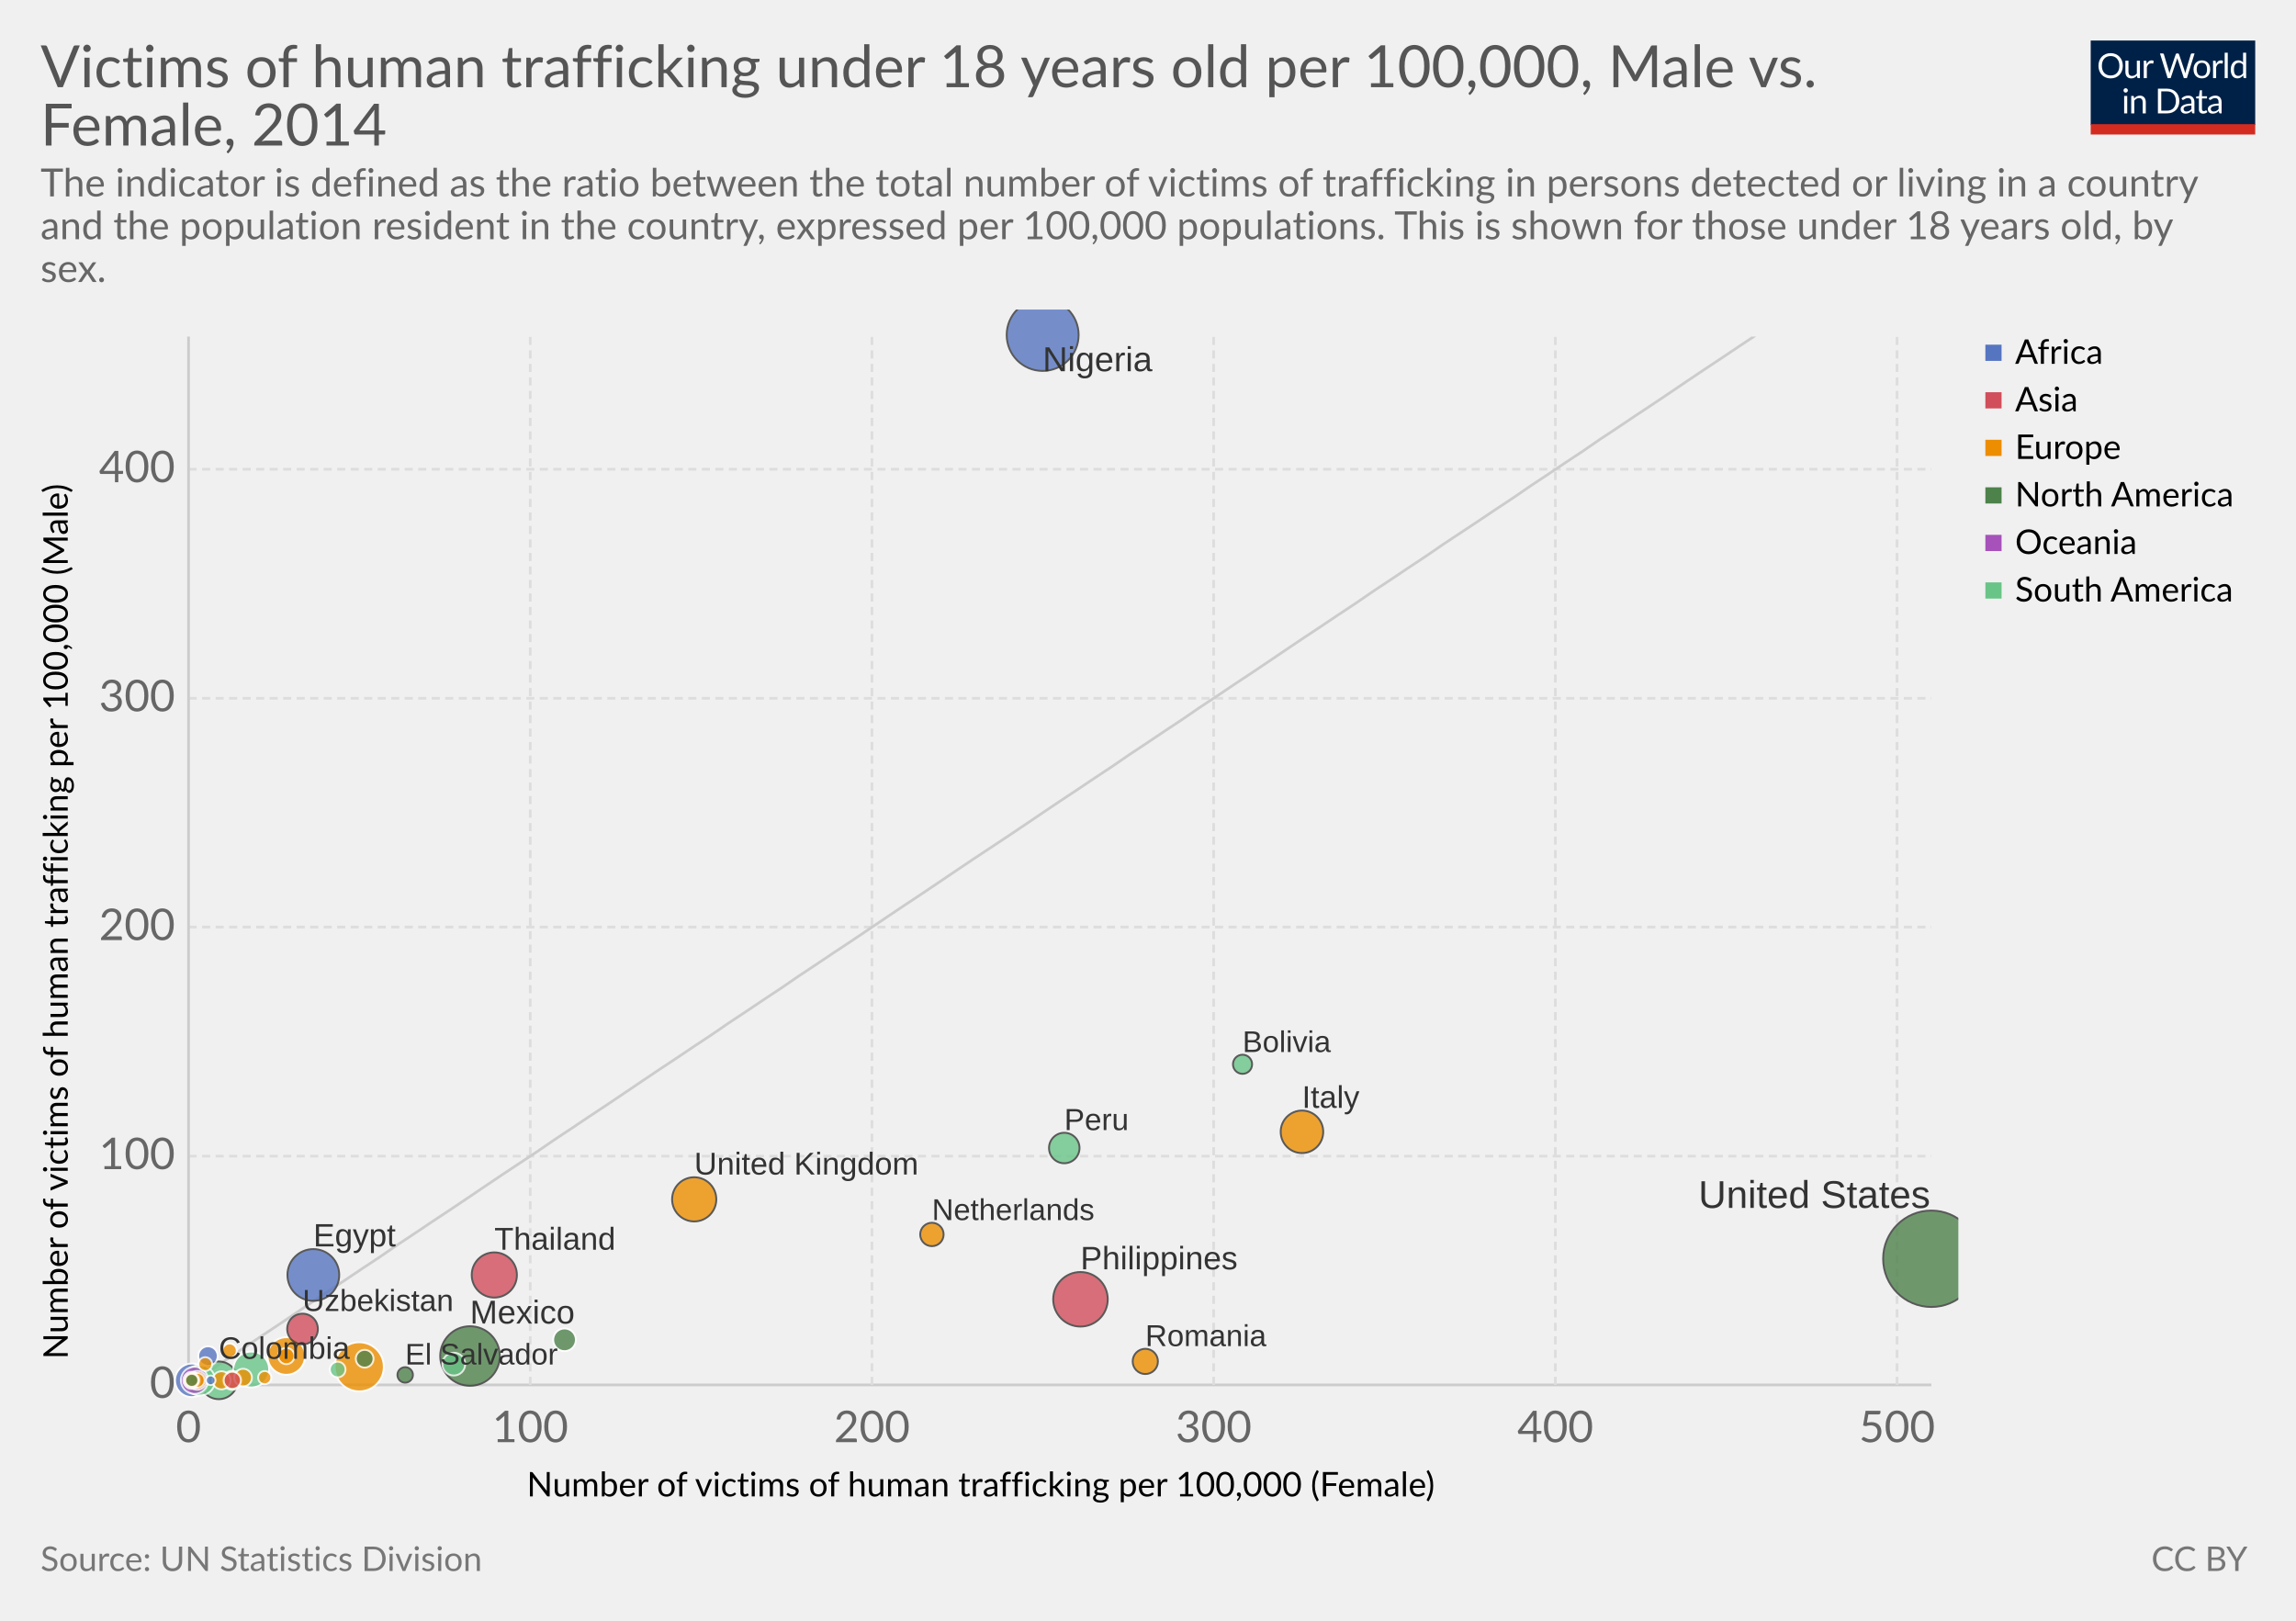
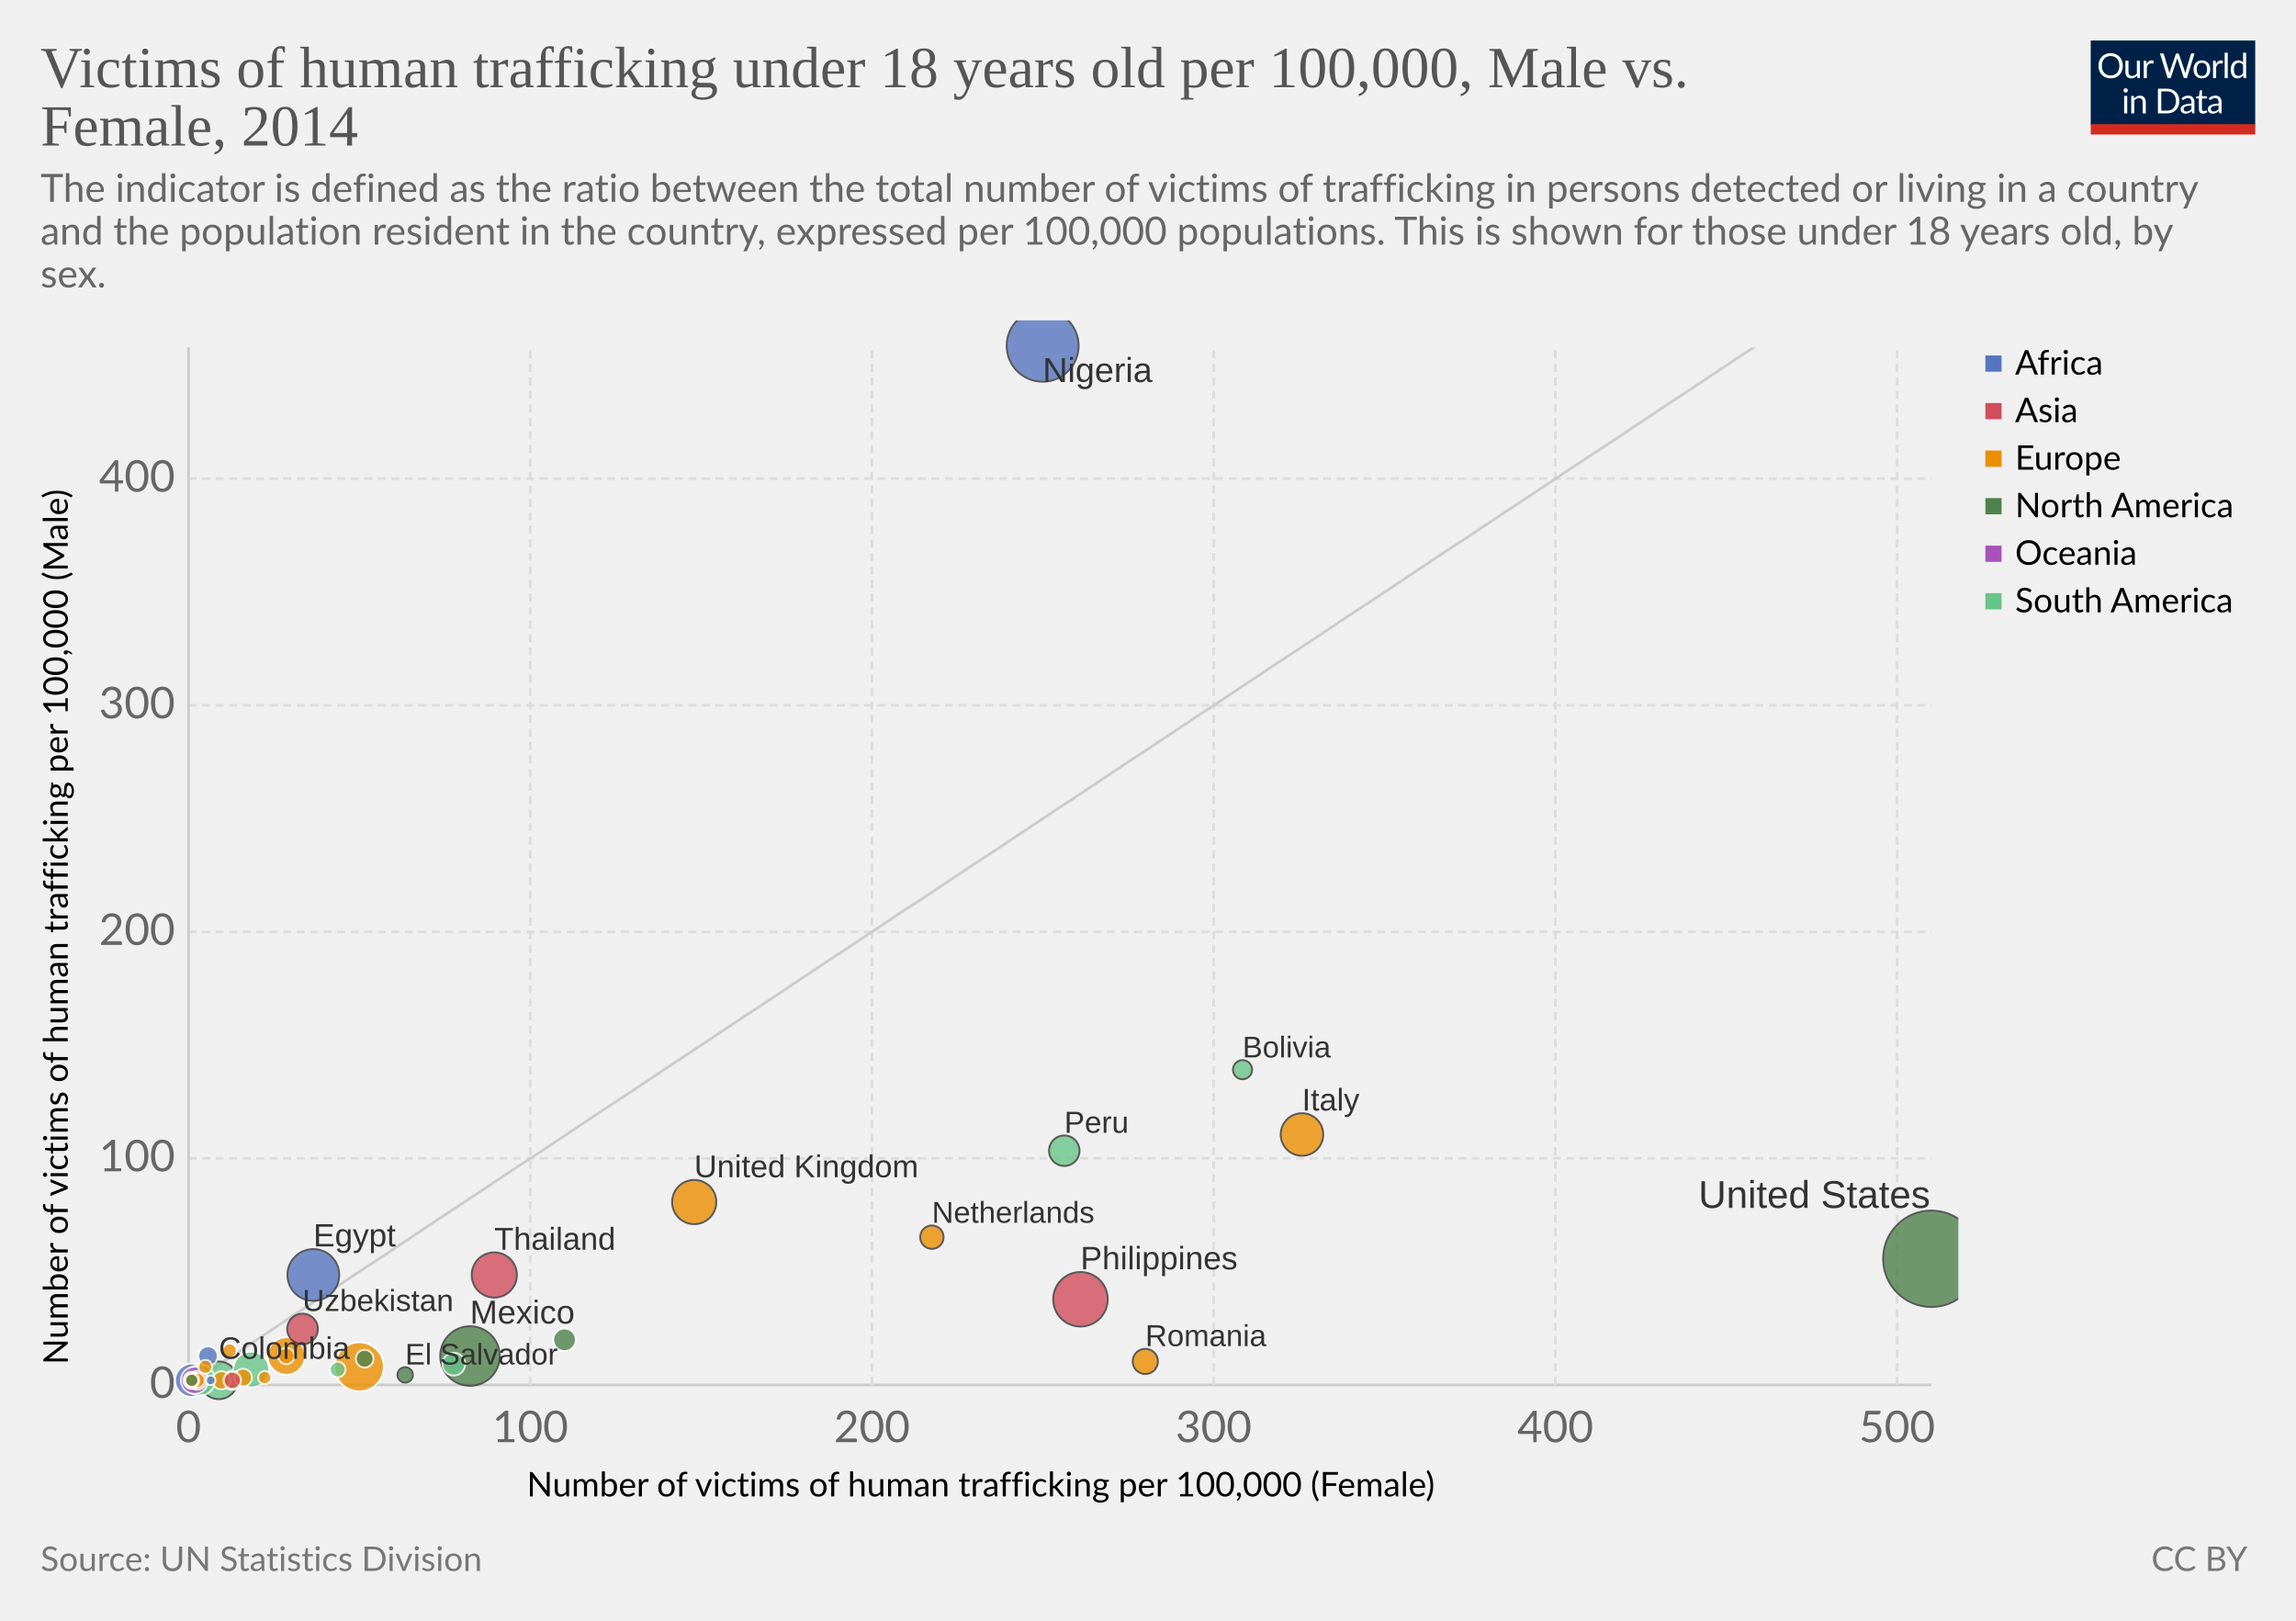
<svg xmlns="http://www.w3.org/2000/svg" version="1.1" style="font-family:Lato, 'Helvetica Neue', Helvetica, Arial, sans-serif;font-size:18px;background-color:white;text-rendering:optimizeLegibility;-webkit-font-smoothing:antialiased" width="850" height="600">
  <g class="HeaderView">
    <g transform="translate(774, 15) scale(0.29)">
      <svg width="210" height="120" viewBox="0 0 210 120" fill="none">
        <g clip-path="url(#clip0)">
          <path d="M0 0H210V107.89H0V0Z" fill="#002147" />
          <path d="M40.979 32.248C40.979 34.609 40.605 36.78 39.857 38.76C39.109 40.725 38.053 42.419 36.689 43.842C35.325 45.265 33.682 46.372 31.761 47.164C29.854 47.941 27.742 48.33 25.425 48.33C23.107 48.33 20.995 47.941 19.089 47.164C17.182 46.372 15.547 45.265 14.183 43.842C12.819 42.419 11.763 40.725 11.015 38.76C10.267 36.78 9.893 34.609 9.893 32.248C9.893 29.887 10.267 27.723 11.015 25.758C11.763 23.778 12.819 22.077 14.183 20.654C15.547 19.217 17.182 18.102 19.089 17.31C20.995 16.518 23.107 16.122 25.425 16.122C27.742 16.122 29.854 16.518 31.761 17.31C33.682 18.102 35.325 19.217 36.689 20.654C38.053 22.077 39.109 23.778 39.857 25.758C40.605 27.723 40.979 29.887 40.979 32.248ZM36.601 32.248C36.601 30.312 36.337 28.574 35.809 27.034C35.281 25.494 34.533 24.196 33.565 23.14C32.597 22.069 31.423 21.248 30.045 20.676C28.666 20.104 27.126 19.818 25.425 19.818C23.738 19.818 22.205 20.104 20.827 20.676C19.448 21.248 18.267 22.069 17.285 23.14C16.317 24.196 15.569 25.494 15.041 27.034C14.513 28.574 14.249 30.312 14.249 32.248C14.249 34.184 14.513 35.922 15.041 37.462C15.569 38.987 16.317 40.285 17.285 41.356C18.267 42.412 19.448 43.226 20.827 43.798C22.205 44.355 23.738 44.634 25.425 44.634C27.126 44.634 28.666 44.355 30.045 43.798C31.423 43.226 32.597 42.412 33.565 41.356C34.533 40.285 35.281 38.987 35.809 37.462C36.337 35.922 36.601 34.184 36.601 32.248ZM62.823 25.714V48H60.491C59.934 48 59.582 47.729 59.435 47.186L59.127 44.788C58.159 45.859 57.074 46.724 55.871 47.384C54.669 48.029 53.29 48.352 51.735 48.352C50.518 48.352 49.44 48.154 48.501 47.758C47.577 47.347 46.8 46.775 46.169 46.042C45.539 45.309 45.062 44.421 44.739 43.38C44.431 42.339 44.277 41.187 44.277 39.926V25.714H48.193V39.926C48.193 41.613 48.575 42.918 49.337 43.842C50.115 44.766 51.295 45.228 52.879 45.228C54.038 45.228 55.116 44.957 56.113 44.414C57.125 43.857 58.057 43.094 58.907 42.126V25.714H62.823ZM71.43 30.18C72.135 28.655 73 27.467 74.027 26.616C75.053 25.751 76.307 25.318 77.789 25.318C78.258 25.318 78.705 25.369 79.131 25.472C79.571 25.575 79.959 25.736 80.297 25.956L80.011 28.882C79.923 29.249 79.703 29.432 79.351 29.432C79.145 29.432 78.845 29.388 78.449 29.3C78.053 29.212 77.605 29.168 77.107 29.168C76.403 29.168 75.772 29.271 75.215 29.476C74.672 29.681 74.181 29.989 73.741 30.4C73.315 30.796 72.927 31.295 72.575 31.896C72.237 32.483 71.929 33.157 71.651 33.92V48H67.713V25.714H69.957C70.382 25.714 70.675 25.795 70.837 25.956C70.998 26.117 71.108 26.396 71.167 26.792L71.43 30.18ZM132.589 16.474L122.755 48H118.927L110.941 23.954C110.867 23.719 110.794 23.47 110.721 23.206C110.662 22.942 110.596 22.663 110.523 22.37C110.449 22.663 110.376 22.942 110.303 23.206C110.23 23.47 110.156 23.719 110.083 23.954L102.053 48H98.225L88.391 16.474H91.933C92.314 16.474 92.629 16.569 92.879 16.76C93.143 16.951 93.311 17.193 93.385 17.486L99.897 39.398C99.999 39.794 100.095 40.219 100.183 40.674C100.285 41.129 100.381 41.613 100.469 42.126C100.571 41.613 100.674 41.129 100.777 40.674C100.894 40.205 101.019 39.779 101.151 39.398L108.565 17.486C108.653 17.237 108.821 17.009 109.071 16.804C109.335 16.584 109.65 16.474 110.017 16.474H111.249C111.63 16.474 111.938 16.569 112.173 16.76C112.407 16.951 112.583 17.193 112.701 17.486L120.093 39.398C120.225 39.779 120.342 40.19 120.445 40.63C120.562 41.07 120.672 41.532 120.775 42.016C120.848 41.532 120.929 41.07 121.017 40.63C121.105 40.19 121.2 39.779 121.303 39.398L127.837 17.486C127.91 17.222 128.072 16.987 128.321 16.782C128.585 16.577 128.9 16.474 129.267 16.474H132.589ZM141.94 25.362C143.568 25.362 145.034 25.633 146.34 26.176C147.645 26.719 148.76 27.489 149.684 28.486C150.608 29.483 151.312 30.693 151.796 32.116C152.294 33.524 152.544 35.101 152.544 36.846C152.544 38.606 152.294 40.19 151.796 41.598C151.312 43.006 150.608 44.209 149.684 45.206C148.76 46.203 147.645 46.973 146.34 47.516C145.034 48.044 143.568 48.308 141.94 48.308C140.297 48.308 138.816 48.044 137.496 47.516C136.19 46.973 135.076 46.203 134.152 45.206C133.228 44.209 132.516 43.006 132.018 41.598C131.534 40.19 131.292 38.606 131.292 36.846C131.292 35.101 131.534 33.524 132.018 32.116C132.516 30.693 133.228 29.483 134.152 28.486C135.076 27.489 136.19 26.719 137.496 26.176C138.816 25.633 140.297 25.362 141.94 25.362ZM141.94 45.25C144.14 45.25 145.782 44.517 146.868 43.05C147.953 41.569 148.496 39.508 148.496 36.868C148.496 34.213 147.953 32.145 146.868 30.664C145.782 29.183 144.14 28.442 141.94 28.442C140.825 28.442 139.85 28.633 139.014 29.014C138.192 29.395 137.503 29.945 136.946 30.664C136.403 31.383 135.992 32.27 135.714 33.326C135.45 34.367 135.318 35.548 135.318 36.868C135.318 39.508 135.86 41.569 136.946 43.05C138.046 44.517 139.71 45.25 141.94 45.25ZM159.908 30.18C160.612 28.655 161.478 27.467 162.504 26.616C163.531 25.751 164.785 25.318 166.266 25.318C166.736 25.318 167.183 25.369 167.608 25.472C168.048 25.575 168.437 25.736 168.774 25.956L168.488 28.882C168.4 29.249 168.18 29.432 167.828 29.432C167.623 29.432 167.322 29.388 166.926 29.3C166.53 29.212 166.083 29.168 165.584 29.168C164.88 29.168 164.25 29.271 163.692 29.476C163.15 29.681 162.658 29.989 162.218 30.4C161.793 30.796 161.404 31.295 161.052 31.896C160.715 32.483 160.407 33.157 160.128 33.92V48H156.19V25.714H158.434C158.86 25.714 159.153 25.795 159.314 25.956C159.476 26.117 159.586 26.396 159.644 26.792L159.908 30.18ZM174.946 15.594V48H171.03V15.594H174.946ZM194.496 31.016C193.763 30.033 192.971 29.351 192.12 28.97C191.269 28.574 190.316 28.376 189.26 28.376C187.192 28.376 185.601 29.117 184.486 30.598C183.371 32.079 182.814 34.191 182.814 36.934C182.814 38.386 182.939 39.633 183.188 40.674C183.437 41.701 183.804 42.551 184.288 43.226C184.772 43.886 185.366 44.37 186.07 44.678C186.774 44.986 187.573 45.14 188.468 45.14C189.759 45.14 190.881 44.847 191.834 44.26C192.802 43.673 193.689 42.845 194.496 41.774V31.016ZM198.412 15.594V48H196.08C195.523 48 195.171 47.729 195.024 47.186L194.672 44.48C193.719 45.624 192.633 46.548 191.416 47.252C190.199 47.956 188.791 48.308 187.192 48.308C185.916 48.308 184.757 48.066 183.716 47.582C182.675 47.083 181.787 46.357 181.054 45.404C180.321 44.451 179.756 43.263 179.36 41.84C178.964 40.417 178.766 38.782 178.766 36.934C178.766 35.291 178.986 33.766 179.426 32.358C179.866 30.935 180.497 29.703 181.318 28.662C182.139 27.621 183.144 26.807 184.332 26.22C185.535 25.619 186.884 25.318 188.38 25.318C189.744 25.318 190.91 25.553 191.878 26.022C192.861 26.477 193.733 27.115 194.496 27.936V15.594H198.412ZM46.614 70.714V93H42.698V70.714H46.614ZM47.45 63.718C47.45 64.099 47.369 64.459 47.208 64.796C47.061 65.119 46.856 65.412 46.592 65.676C46.343 65.925 46.042 66.123 45.69 66.27C45.352 66.417 44.993 66.49 44.612 66.49C44.23 66.49 43.871 66.417 43.534 66.27C43.211 66.123 42.925 65.925 42.676 65.676C42.426 65.412 42.228 65.119 42.082 64.796C41.935 64.459 41.862 64.099 41.862 63.718C41.862 63.337 41.935 62.977 42.082 62.64C42.228 62.288 42.426 61.987 42.676 61.738C42.925 61.474 43.211 61.269 43.534 61.122C43.871 60.975 44.23 60.902 44.612 60.902C44.993 60.902 45.352 60.975 45.69 61.122C46.042 61.269 46.343 61.474 46.592 61.738C46.856 61.987 47.061 62.288 47.208 62.64C47.369 62.977 47.45 63.337 47.45 63.718ZM55.424 73.948C55.908 73.405 56.422 72.914 56.964 72.474C57.507 72.034 58.079 71.66 58.68 71.352C59.296 71.029 59.941 70.787 60.616 70.626C61.306 70.45 62.046 70.362 62.838 70.362C64.055 70.362 65.126 70.567 66.05 70.978C66.989 71.374 67.766 71.946 68.382 72.694C69.013 73.427 69.49 74.315 69.812 75.356C70.135 76.397 70.296 77.549 70.296 78.81V93H66.358V78.81C66.358 77.123 65.969 75.818 65.192 74.894C64.43 73.955 63.264 73.486 61.694 73.486C60.535 73.486 59.45 73.765 58.438 74.322C57.441 74.879 56.517 75.635 55.666 76.588V93H51.728V70.714H54.082C54.639 70.714 54.984 70.985 55.116 71.528L55.424 73.948ZM113.129 77.248C113.129 79.609 112.755 81.758 112.007 83.694C111.259 85.63 110.203 87.287 108.839 88.666C107.475 90.045 105.832 91.115 103.911 91.878C102.004 92.626 99.892 93 97.575 93H85.805V61.474H97.575C99.892 61.474 102.004 61.855 103.911 62.618C105.832 63.366 107.475 64.437 108.839 65.83C110.203 67.209 111.259 68.866 112.007 70.802C112.755 72.738 113.129 74.887 113.129 77.248ZM108.751 77.248C108.751 75.312 108.487 73.581 107.959 72.056C107.431 70.531 106.683 69.24 105.715 68.184C104.747 67.128 103.574 66.321 102.195 65.764C100.816 65.207 99.276 64.928 97.575 64.928H90.073V89.546H97.575C99.276 89.546 100.816 89.267 102.195 88.71C103.574 88.153 104.747 87.353 105.715 86.312C106.683 85.256 107.431 83.965 107.959 82.44C108.487 80.915 108.751 79.184 108.751 77.248ZM128.553 82.968C126.749 83.027 125.209 83.173 123.933 83.408C122.672 83.628 121.638 83.921 120.831 84.288C120.039 84.655 119.46 85.087 119.093 85.586C118.741 86.085 118.565 86.642 118.565 87.258C118.565 87.845 118.661 88.351 118.851 88.776C119.042 89.201 119.299 89.553 119.621 89.832C119.959 90.096 120.347 90.294 120.787 90.426C121.242 90.543 121.726 90.602 122.239 90.602C122.929 90.602 123.559 90.536 124.131 90.404C124.703 90.257 125.239 90.052 125.737 89.788C126.251 89.524 126.735 89.209 127.189 88.842C127.659 88.475 128.113 88.057 128.553 87.588V82.968ZM115.903 73.86C117.135 72.672 118.463 71.785 119.885 71.198C121.308 70.611 122.885 70.318 124.615 70.318C125.862 70.318 126.969 70.523 127.937 70.934C128.905 71.345 129.719 71.917 130.379 72.65C131.039 73.383 131.538 74.271 131.875 75.312C132.213 76.353 132.381 77.497 132.381 78.744V93H130.643C130.262 93 129.969 92.941 129.763 92.824C129.558 92.692 129.397 92.443 129.279 92.076L128.839 89.964C128.253 90.507 127.681 90.991 127.123 91.416C126.566 91.827 125.979 92.179 125.363 92.472C124.747 92.751 124.087 92.963 123.383 93.11C122.694 93.271 121.924 93.352 121.073 93.352C120.208 93.352 119.394 93.235 118.631 93C117.869 92.751 117.201 92.384 116.629 91.9C116.072 91.416 115.625 90.807 115.287 90.074C114.965 89.326 114.803 88.446 114.803 87.434C114.803 86.554 115.045 85.711 115.529 84.904C116.013 84.083 116.798 83.357 117.883 82.726C118.969 82.095 120.384 81.582 122.129 81.186C123.875 80.775 126.016 80.541 128.553 80.482V78.744C128.553 77.013 128.179 75.708 127.431 74.828C126.683 73.933 125.591 73.486 124.153 73.486C123.185 73.486 122.371 73.611 121.711 73.86C121.066 74.095 120.501 74.366 120.017 74.674C119.548 74.967 119.137 75.239 118.785 75.488C118.448 75.723 118.111 75.84 117.773 75.84C117.509 75.84 117.282 75.774 117.091 75.642C116.901 75.495 116.739 75.319 116.607 75.114L115.903 73.86ZM143.568 93.352C141.808 93.352 140.451 92.861 139.498 91.878C138.559 90.895 138.09 89.48 138.09 87.632V73.992H135.406C135.171 73.992 134.973 73.926 134.812 73.794C134.65 73.647 134.57 73.427 134.57 73.134V71.572L138.222 71.11L139.124 64.224C139.168 64.004 139.263 63.828 139.41 63.696C139.571 63.549 139.776 63.476 140.026 63.476H142.006V71.154H148.452V73.992H142.006V87.368C142.006 88.307 142.233 89.003 142.688 89.458C143.142 89.913 143.729 90.14 144.448 90.14C144.858 90.14 145.21 90.089 145.504 89.986C145.812 89.869 146.076 89.744 146.296 89.612C146.516 89.48 146.699 89.363 146.846 89.26C147.007 89.143 147.146 89.084 147.264 89.084C147.469 89.084 147.652 89.209 147.814 89.458L148.958 91.328C148.283 91.959 147.469 92.457 146.516 92.824C145.562 93.176 144.58 93.352 143.568 93.352ZM163.253 82.968C161.449 83.027 159.909 83.173 158.633 83.408C157.372 83.628 156.338 83.921 155.531 84.288C154.739 84.655 154.16 85.087 153.793 85.586C153.441 86.085 153.265 86.642 153.265 87.258C153.265 87.845 153.36 88.351 153.551 88.776C153.742 89.201 153.998 89.553 154.321 89.832C154.658 90.096 155.047 90.294 155.487 90.426C155.942 90.543 156.426 90.602 156.939 90.602C157.628 90.602 158.259 90.536 158.831 90.404C159.403 90.257 159.938 90.052 160.437 89.788C160.95 89.524 161.434 89.209 161.889 88.842C162.358 88.475 162.813 88.057 163.253 87.588V82.968ZM150.603 73.86C151.835 72.672 153.162 71.785 154.585 71.198C156.008 70.611 157.584 70.318 159.315 70.318C160.562 70.318 161.669 70.523 162.637 70.934C163.605 71.345 164.419 71.917 165.079 72.65C165.739 73.383 166.238 74.271 166.575 75.312C166.912 76.353 167.081 77.497 167.081 78.744V93H165.343C164.962 93 164.668 92.941 164.463 92.824C164.258 92.692 164.096 92.443 163.979 92.076L163.539 89.964C162.952 90.507 162.38 90.991 161.823 91.416C161.266 91.827 160.679 92.179 160.063 92.472C159.447 92.751 158.787 92.963 158.083 93.11C157.394 93.271 156.624 93.352 155.773 93.352C154.908 93.352 154.094 93.235 153.331 93C152.568 92.751 151.901 92.384 151.329 91.9C150.772 91.416 150.324 90.807 149.987 90.074C149.664 89.326 149.503 88.446 149.503 87.434C149.503 86.554 149.745 85.711 150.229 84.904C150.713 84.083 151.498 83.357 152.583 82.726C153.668 82.095 155.084 81.582 156.829 81.186C158.574 80.775 160.716 80.541 163.253 80.482V78.744C163.253 77.013 162.879 75.708 162.131 74.828C161.383 73.933 160.29 73.486 158.853 73.486C157.885 73.486 157.071 73.611 156.411 73.86C155.766 74.095 155.201 74.366 154.717 74.674C154.248 74.967 153.837 75.239 153.485 75.488C153.148 75.723 152.81 75.84 152.473 75.84C152.209 75.84 151.982 75.774 151.791 75.642C151.6 75.495 151.439 75.319 151.307 75.114L150.603 73.86Z" fill="white" />
          <rect y="106.789" width="210" height="13.211" fill="#D42B21" />
        </g>
        <defs>
          <clipPath id="clip0">
            <rect width="210" height="120" fill="white" />
          </clipPath>
        </defs>
      </svg>
    </g>
-     <a href="https://ourworldindata.org/grapher/victims-of-human-trafficking-under-18-male-vs-female" target="_blank">
+     <a href="https://ourworldindata.org/grapher/victims-of-human-trafficking-under-18-male-vs-female" style="font-family:&quot;Playfair Display&quot;, Georgia, &quot;Times New Roman&quot;, serif" target="_blank">
      <text font-size="21.60" x="15.0" y="32.3" fill="#555">
        <tspan x="15" y="32.28">Victims of human trafficking under 18 years old per 100,000, Male vs.</tspan>
        <tspan x="15" y="53.88">Female, 2014</tspan>
      </text>
    </a>
-     <text font-size="14.40" x="15.0" y="72.7" fill="#666">
-       <tspan x="15" y="72.72">The indicator is defined as the ratio between the total number of victims of trafficking in persons 
+     <text font-size="14.40" x="15.0" y="74.7" fill="#666">
+       <tspan x="15" y="74.72">The indicator is defined as the ratio between the total number of victims of trafficking in persons 
detected or living in a country</tspan>
-       <tspan x="15" y="88.56">and the population resident in the country, expressed per 100,000 
+       <tspan x="15" y="90.56">and the population resident in the country, expressed per 100,000 
populations. This is shown for those under 18 years old, by</tspan>
-       <tspan x="15" y="104.4">sex.</tspan>
+       <tspan x="15" y="106.4">sex.</tspan>
    </text>
  </g>
  <g>
    <g class="AxisBoxView">
      <g class="HorizontalAxis">
        <text font-size="12.60" x="195.0" y="554.0">
          <tspan x="195.026" y="553.98">Number of victims of human trafficking per 100,000 (Female)</tspan>
        </text>
        <text x="69.8" y="533.9" fill="#666" text-anchor="middle" font-size="16.2">0</text>
        <text x="196.3" y="533.9" fill="#666" text-anchor="middle" font-size="16.2">100</text>
        <text x="322.8" y="533.9" fill="#666" text-anchor="middle" font-size="16.2">200</text>
        <text x="449.3" y="533.9" fill="#666" text-anchor="middle" font-size="16.2">300</text>
        <text x="575.8" y="533.9" fill="#666" text-anchor="middle" font-size="16.2">400</text>
        <text x="702.3" y="533.9" fill="#666" text-anchor="middle" font-size="16.2">500</text>
      </g>
      <g class="VerticalAxis">
-         <text font-size="12.60" x="-503.2" y="25.1" transform="rotate(-90)">
-           <tspan x="-503.153" y="25.08">Number of victims of human trafficking per 100,000 (Male)</tspan>
+         <text font-size="12.60" x="-505.2" y="25.1" transform="rotate(-90)">
+           <tspan x="-505.153" y="25.08">Number of victims of human trafficking per 100,000 (Male)</tspan>
        </text>
        <text x="64.82" y="512.7" fill="#666" dominant-baseline="middle" text-anchor="end" font-size="16.2">0</text>
-         <text x="64.82" y="428" fill="#666" dominant-baseline="middle" text-anchor="end" font-size="16.2">100</text>
-         <text x="64.82" y="343.2" fill="#666" dominant-baseline="middle" text-anchor="end" font-size="16.2">200</text>
-         <text x="64.82" y="258.5" fill="#666" dominant-baseline="middle" text-anchor="end" font-size="16.2">300</text>
-         <text x="64.82" y="173.7" fill="#666" dominant-baseline="middle" text-anchor="end" font-size="16.2">400</text>
+         <text x="64.82" y="428.8" fill="#666" dominant-baseline="middle" text-anchor="end" font-size="16.2">100</text>
+         <text x="64.82" y="345" fill="#666" dominant-baseline="middle" text-anchor="end" font-size="16.2">200</text>
+         <text x="64.82" y="261.1" fill="#666" dominant-baseline="middle" text-anchor="end" font-size="16.2">300</text>
+         <text x="64.82" y="177.2" fill="#666" dominant-baseline="middle" text-anchor="end" font-size="16.2">400</text>
      </g>
      <g class="AxisGridLines">
        <line x1="69.82" y1="512.7" x2="715.00" y2="512.7" stroke="#ccc" />
-         <line x1="69.82" y1="428" x2="715.00" y2="428" stroke="#ddd" stroke-dasharray="3,2" />
-         <line x1="69.82" y1="343.2" x2="715.00" y2="343.2" stroke="#ddd" stroke-dasharray="3,2" />
-         <line x1="69.82" y1="258.5" x2="715.00" y2="258.5" stroke="#ddd" stroke-dasharray="3,2" />
-         <line x1="69.82" y1="173.7" x2="715.00" y2="173.7" stroke="#ddd" stroke-dasharray="3,2" />
+         <line x1="69.82" y1="428.8" x2="715.00" y2="428.8" stroke="#ddd" stroke-dasharray="3,2" />
+         <line x1="69.82" y1="345" x2="715.00" y2="345" stroke="#ddd" stroke-dasharray="3,2" />
+         <line x1="69.82" y1="261.1" x2="715.00" y2="261.1" stroke="#ddd" stroke-dasharray="3,2" />
+         <line x1="69.82" y1="177.2" x2="715.00" y2="177.2" stroke="#ddd" stroke-dasharray="3,2" />
      </g>
      <g class="AxisGridLines">
-         <line x1="69.8" y1="512.70" x2="69.8" y2="124.60" stroke="#ccc" />
-         <line x1="196.3" y1="512.70" x2="196.3" y2="124.60" stroke="#ddd" stroke-dasharray="3,2" />
-         <line x1="322.8" y1="512.70" x2="322.8" y2="124.60" stroke="#ddd" stroke-dasharray="3,2" />
-         <line x1="449.3" y1="512.70" x2="449.3" y2="124.60" stroke="#ddd" stroke-dasharray="3,2" />
-         <line x1="575.8" y1="512.70" x2="575.8" y2="124.60" stroke="#ddd" stroke-dasharray="3,2" />
-         <line x1="702.3" y1="512.70" x2="702.3" y2="124.60" stroke="#ddd" stroke-dasharray="3,2" />
+         <line x1="69.8" y1="512.70" x2="69.8" y2="128.60" stroke="#ccc" />
+         <line x1="196.3" y1="512.70" x2="196.3" y2="128.60" stroke="#ddd" stroke-dasharray="3,2" />
+         <line x1="322.8" y1="512.70" x2="322.8" y2="128.60" stroke="#ddd" stroke-dasharray="3,2" />
+         <line x1="449.3" y1="512.70" x2="449.3" y2="128.60" stroke="#ddd" stroke-dasharray="3,2" />
+         <line x1="575.8" y1="512.70" x2="575.8" y2="128.60" stroke="#ddd" stroke-dasharray="3,2" />
+         <line x1="702.3" y1="512.70" x2="702.3" y2="128.60" stroke="#ddd" stroke-dasharray="3,2" />
      </g>
    </g>
    <g class="ComparisonLine">
      <defs>
-         <clipPath id="axisBounds-23">
-           <rect x="69.816" y="124.6" width="645.184" height="388.1" />
+         <clipPath id="axisBounds-27">
+           <rect x="69.816" y="128.6" width="645.184" height="384.1" />
        </clipPath>
      </defs>
-       <path d="M69.8,512.7L76.3,508.4L82.7,504.1L89.2,499.7L95.6,495.4L102.1,491.1L108.5,486.8L115,482.4L121.4,478.1L127.9,473.8L134.3,469.5L140.8,465.2L147.2,460.8L153.7,456.5L160.1,452.2L166.6,447.9L173,443.6L179.5,439.2L185.9,434.9L192.4,430.6L198.9,426.3L205.3,421.9L211.8,417.6L218.2,413.3L224.7,409L231.1,404.7L237.6,400.3L244,396L250.5,391.7L256.9,387.4L263.4,383.1L269.8,378.7L276.3,374.4L282.7,370.1L289.2,365.8L295.6,361.4L302.1,357.1L308.5,352.8L315,348.5L321.4,344.2L327.9,339.8L334.3,335.5L340.8,331.2L347.2,326.9L353.7,322.5L360.1,318.2L366.6,313.9L373.1,309.6L379.5,305.3L386,300.9L392.4,296.6L398.9,292.3L405.3,288L411.8,283.7L418.2,279.3L424.7,275L431.1,270.7L437.6,266.4L444,262L450.5,257.7L456.9,253.4L463.4,249.1L469.8,244.8L476.3,240.4L482.7,236.1L489.2,231.8L495.6,227.5L502.1,223.2L508.5,218.8L515,214.5L521.4,210.2L527.9,205.9L534.3,201.5L540.8,197.2L547.3,192.9L553.7,188.6L560.2,184.3L566.6,179.9L573.1,175.6L579.5,171.3L586,167L592.4,162.6L598.9,158.3L605.3,154L611.8,149.7L618.2,145.4L624.7,141L631.1,136.7L637.6,132.4L644,128.1L650.5,123.8L656.9,119.4L663.4,115.1L669.8,110.8L676.3,106.5L682.7,102.1L689.2,97.8L695.6,93.5L702.1,89.2L708.5,84.9" clip-path="url(#axisBounds-23)" fill="none" stroke="#ccc" />
-     </g>
-     <g class="PointsWithLabels clickable" clip-path="url(#scatterBounds-24)" font-family="Arial, sans-serif">
-       <rect x="69.816" y="124.6" width="645.184" height="388.1" fill="rgba(255,255,255,0)" />
+       <path d="M69.8,512.7L76.3,508.4L82.7,504.1L89.2,499.9L95.6,495.6L102.1,491.3L108.5,487L115,482.8L121.4,478.5L127.9,474.2L134.3,469.9L140.8,465.7L147.2,461.4L153.7,457.1L160.1,452.8L166.6,448.5L173,444.3L179.5,440L185.9,435.7L192.4,431.4L198.9,427.2L205.3,422.9L211.8,418.6L218.2,414.3L224.7,410L231.1,405.8L237.6,401.5L244,397.2L250.5,392.9L256.9,388.7L263.4,384.4L269.8,380.1L276.3,375.8L282.7,371.6L289.2,367.3L295.6,363L302.1,358.7L308.5,354.4L315,350.2L321.4,345.9L327.9,341.6L334.3,337.3L340.8,333.1L347.2,328.8L353.7,324.5L360.1,320.2L366.6,316L373.1,311.7L379.5,307.4L386,303.1L392.4,298.8L398.9,294.6L405.3,290.3L411.8,286L418.2,281.7L424.7,277.5L431.1,273.2L437.6,268.9L444,264.6L450.5,260.4L456.9,256.1L463.4,251.8L469.8,247.5L476.3,243.2L482.7,239L489.2,234.7L495.6,230.4L502.1,226.1L508.5,221.9L515,217.6L521.4,213.3L527.9,209L534.3,204.7L540.8,200.5L547.3,196.2L553.7,191.9L560.2,187.6L566.6,183.4L573.1,179.1L579.5,174.8L586,170.5L592.4,166.3L598.9,162L605.3,157.7L611.8,153.4L618.2,149.1L624.7,144.9L631.1,140.6L637.6,136.3L644,132L650.5,127.8L656.9,123.5L663.4,119.2L669.8,114.9L676.3,110.7L682.7,106.4L689.2,102.1L695.6,97.8L702.1,93.5L708.5,89.3" clip-path="url(#axisBounds-27)" fill="none" stroke="#ccc" />
+     </g>
+     <g class="PointsWithLabels clickable" clip-path="url(#scatterBounds-28)" font-family="Arial, sans-serif">
+       <rect x="69.816" y="128.6" width="645.184" height="384.1" fill="rgba(255,255,255,0)" />
      <defs>
-         <clipPath id="scatterBounds-24">
-           <rect x="59.816" y="114.6" width="665.184" height="408.1" />
+         <clipPath id="scatterBounds-28">
+           <rect x="59.816" y="118.6" width="665.184" height="404.1" />
        </clipPath>
      </defs>
      <g class="key-United-States_0">
        <circle cx="715.00" cy="466.00" r="17.84" fill="#4d824b" opacity="0.8" stroke="#333" stroke-width="0.7" />
      </g>
      <g class="key-Nigeria_0">
-         <circle cx="386.00" cy="124.00" r="13.31" fill="#5675c1" opacity="0.8" stroke="#333" stroke-width="0.7" />
+         <circle cx="386.00" cy="128.00" r="13.31" fill="#5675c1" opacity="0.8" stroke="#333" stroke-width="0.7" />
      </g>
      <g class="key-Mexico_0">
        <circle cx="174.00" cy="502.00" r="11.02" fill="#4d824b" opacity="0.8" stroke="#333" stroke-width="0.7" />
      </g>
      <g class="key-Philippines_0">
        <circle cx="400.00" cy="481.00" r="10.09" fill="#d14e5b" opacity="0.8" stroke="#333" stroke-width="0.7" />
      </g>
      <g class="key-Egypt_0">
        <circle cx="116.00" cy="472.00" r="9.58" fill="#5675c1" opacity="0.8" stroke="#333" stroke-width="0.7" />
      </g>
      <g class="key-Germany_0">
        <circle cx="133.00" cy="506.00" r="9.10" fill="#ec8e00" opacity="0.8" stroke="#fff" stroke-width="0.7" />
      </g>
      <g class="key-Thailand_0">
        <circle cx="183.00" cy="472.00" r="8.36" fill="#d14e5b" opacity="0.8" stroke="#333" stroke-width="0.7" />
      </g>
      <g class="key-United-Kingdom_0">
-         <circle cx="257.00" cy="444.00" r="8.18" fill="#ec8e00" opacity="0.8" stroke="#333" stroke-width="0.7" />
+         <circle cx="257.00" cy="445.00" r="8.18" fill="#ec8e00" opacity="0.8" stroke="#333" stroke-width="0.7" />
      </g>
      <g class="key-Italy_0">
-         <circle cx="482.00" cy="419.00" r="7.87" fill="#ec8e00" opacity="0.8" stroke="#333" stroke-width="0.7" />
+         <circle cx="482.00" cy="420.00" r="7.87" fill="#ec8e00" opacity="0.8" stroke="#333" stroke-width="0.7" />
      </g>
      <g class="key-Colombia_0">
        <circle cx="81.00" cy="511.00" r="6.97" fill="#69c487" opacity="0.8" stroke="#333" stroke-width="0.7" />
      </g>
      <g class="key-Spain_0">
        <circle cx="106.00" cy="502.00" r="6.96" fill="#ec8e00" opacity="0.8" stroke="#fff" stroke-width="0.7" />
      </g>
      <g class="key-Argentina_0">
        <circle cx="93.00" cy="507.00" r="6.65" fill="#69c487" opacity="0.8" stroke="#fff" stroke-width="0.7" />
      </g>
      <g class="key-Uganda_0">
        <circle cx="71.00" cy="511.00" r="6.21" fill="#5675c1" opacity="0.8" stroke="#fff" stroke-width="0.7" />
      </g>
      <g class="key-Uzbekistan_0">
        <circle cx="112.00" cy="492.00" r="5.67" fill="#d14e5b" opacity="0.8" stroke="#333" stroke-width="0.7" />
      </g>
      <g class="key-Peru_0">
-         <circle cx="394.00" cy="425.00" r="5.64" fill="#69c487" opacity="0.8" stroke="#333" stroke-width="0.7" />
+         <circle cx="394.00" cy="426.00" r="5.64" fill="#69c487" opacity="0.8" stroke="#333" stroke-width="0.7" />
      </g>
      <g class="key-Venezuela_0">
        <circle cx="74.00" cy="511.00" r="5.64" fill="#69c487" opacity="0.8" stroke="#fff" stroke-width="0.7" />
      </g>
      <g class="key-Australia_0">
        <circle cx="72.00" cy="511.00" r="5.04" fill="#a652ba" opacity="0.8" stroke="#fff" stroke-width="0.7" />
      </g>
      <g class="key-Romania_0">
        <circle cx="424.00" cy="504.00" r="4.67" fill="#ec8e00" opacity="0.8" stroke="#333" stroke-width="0.7" />
      </g>
      <g class="key-Netherlands_0">
-         <circle cx="345.00" cy="457.00" r="4.33" fill="#ec8e00" opacity="0.8" stroke="#333" stroke-width="0.7" />
+         <circle cx="345.00" cy="458.00" r="4.33" fill="#ec8e00" opacity="0.8" stroke="#333" stroke-width="0.7" />
      </g>
      <g class="key-Ecuador_0">
        <circle cx="168.00" cy="505.00" r="4.22" fill="#69c487" opacity="0.8" stroke="#fff" stroke-width="0.7" />
      </g>
      <g class="key-Guatemala_0">
        <circle cx="209.00" cy="496.00" r="4.21" fill="#4d824b" opacity="0.8" stroke="#fff" stroke-width="0.7" />
      </g>
      <g class="key-Guinea_0">
        <circle cx="77.00" cy="502.00" r="3.61" fill="#5675c1" opacity="0.8" stroke="#fff" stroke-width="0.7" />
      </g>
      <g class="key-Bolivia_0">
-         <circle cx="460.00" cy="394.00" r="3.54" fill="#69c487" opacity="0.8" stroke="#333" stroke-width="0.7" />
+         <circle cx="460.00" cy="396.00" r="3.54" fill="#69c487" opacity="0.8" stroke="#333" stroke-width="0.7" />
      </g>
      <g class="key-Greece_0">
        <circle cx="86.00" cy="511.00" r="3.54" fill="#ec8e00" opacity="0.8" stroke="#fff" stroke-width="0.7" />
      </g>
      <g class="key-Portugal_0">
        <circle cx="73.00" cy="511.00" r="3.50" fill="#ec8e00" opacity="0.8" stroke="#fff" stroke-width="0.7" />
      </g>
      <g class="key-Belarus_0">
        <circle cx="82.00" cy="511.00" r="3.36" fill="#ec8e00" opacity="0.8" stroke="#fff" stroke-width="0.7" />
      </g>
      <g class="key-Honduras_0">
        <circle cx="135.00" cy="503.00" r="3.29" fill="#4d824b" opacity="0.8" stroke="#fff" stroke-width="0.7" />
      </g>
      <g class="key-Serbia_0">
        <circle cx="90.00" cy="510.00" r="3.28" fill="#ec8e00" opacity="0.8" stroke="#fff" stroke-width="0.7" />
      </g>
      <g class="key-Tajikistan_0">
        <circle cx="86.00" cy="511.00" r="3.18" fill="#d14e5b" opacity="0.8" stroke="#fff" stroke-width="0.7" />
      </g>
      <g class="key-Switzerland_0">
        <circle cx="71.00" cy="511.00" r="3.18" fill="#ec8e00" opacity="0.8" stroke="#fff" stroke-width="0.7" />
      </g>
      <g class="key-Bulgaria_0">
        <circle cx="106.00" cy="502.00" r="3.02" fill="#ec8e00" opacity="0.8" stroke="#fff" stroke-width="0.7" />
      </g>
      <g class="key-Paraguay_0">
        <circle cx="125.00" cy="507.00" r="2.91" fill="#69c487" opacity="0.8" stroke="#fff" stroke-width="0.7" />
      </g>
      <g class="key-El-Salvador_0">
        <circle cx="150.00" cy="509.00" r="2.86" fill="#4d824b" opacity="0.8" stroke="#333" stroke-width="0.7" />
      </g>
      <g class="key-Denmark_0">
        <circle cx="73.00" cy="511.00" r="2.75" fill="#ec8e00" opacity="0.8" stroke="#fff" stroke-width="0.7" />
      </g>
      <g class="key-Finland_0">
        <circle cx="71.00" cy="511.00" r="2.71" fill="#ec8e00" opacity="0.8" stroke="#fff" stroke-width="0.7" />
      </g>
      <g class="key-Norway_0">
        <circle cx="85.00" cy="500.00" r="2.65" fill="#ec8e00" opacity="0.8" stroke="#fff" stroke-width="0.7" />
      </g>
      <g class="key-Ireland_0">
-         <circle cx="76.00" cy="505.00" r="2.56" fill="#ec8e00" opacity="0.8" stroke="#fff" stroke-width="0.7" />
+         <circle cx="76.00" cy="506.00" r="2.56" fill="#ec8e00" opacity="0.8" stroke="#fff" stroke-width="0.7" />
      </g>
      <g class="key-Moldova_0">
        <circle cx="98.00" cy="510.00" r="2.45" fill="#ec8e00" opacity="0.8" stroke="#fff" stroke-width="0.7" />
      </g>
      <g class="key-Panama_0">
        <circle cx="71.00" cy="511.00" r="2.41" fill="#4d824b" opacity="0.8" stroke="#fff" stroke-width="0.7" />
      </g>
      <g class="key-Mauritius_0">
        <circle cx="78.00" cy="511.00" r="1.78" fill="#5675c1" opacity="0.8" stroke="#fff" stroke-width="0.7" />
      </g>
      <g class="backgroundLabels" fill="#333">
        <text x="628.77" y="447.16" font-size="14.30">United States</text>
-         <text x="386.00" y="137.42" font-size="12.82">Nigeria</text>
+         <text x="386.00" y="141.42" font-size="12.82">Nigeria</text>
        <text x="174.00" y="489.98" font-size="12.24">Mexico</text>
        <text x="400.00" y="469.91" font-size="12.03">Philippines</text>
        <text x="116.00" y="461.42" font-size="11.93">Egypt</text>
        <text x="183.00" y="462.64" font-size="11.70">Thailand</text>
-         <text x="257.00" y="434.82" font-size="11.67">United Kingdom</text>
-         <text x="482.00" y="410.13" font-size="11.61">Italy</text>
+         <text x="257.00" y="435.82" font-size="11.67">United Kingdom</text>
+         <text x="482.00" y="411.13" font-size="11.61">Italy</text>
        <text x="81.00" y="503.03" font-size="11.48">Colombia</text>
        <text x="112.00" y="485.33" font-size="11.30">Uzbekistan</text>
-         <text x="394.00" y="418.36" font-size="11.30">Peru</text>
+         <text x="394.00" y="419.36" font-size="11.30">Peru</text>
        <text x="424.00" y="498.33" font-size="11.20">Romania</text>
-         <text x="345.00" y="451.67" font-size="11.16">Netherlands</text>
-         <text x="460.00" y="389.46" font-size="11.10">Bolivia</text>
+         <text x="345.00" y="452.67" font-size="11.16">Netherlands</text>
+         <text x="460.00" y="391.46" font-size="11.10">Bolivia</text>
        <text x="150.00" y="505.14" font-size="11.05">El Salvador</text>
      </g>
    </g>
    <g class="ScatterColorLegend clickable" style="cursor:pointer">
      <g class="legendMark">
-         <rect x="735" y="122.1" width="43.256" height="17.6" fill="#fff" opacity="0" />,<rect x="735" y="127.6" width="6" height="6" fill="#5675c1" />,<text font-size="12.60" x="746.0" y="134.7">
-           <tspan x="746" y="134.68">Africa</tspan>
-         </text>
-       </g>
-       <g class="legendMark">
-         <rect x="735" y="139.7" width="35.57" height="17.6" fill="#fff" opacity="0" />,<rect x="735" y="145.2" width="6" height="6" fill="#d14e5b" />,<text font-size="12.60" x="746.0" y="152.3">
-           <tspan x="746" y="152.28">Asia</tspan>
-         </text>
-       </g>
-       <g class="legendMark">
-         <rect x="735" y="157.3" width="51.824" height="17.6" fill="#fff" opacity="0" />,<rect x="735" y="162.8" width="6" height="6" fill="#ec8e00" />,<text font-size="12.60" x="746.0" y="169.9">
-           <tspan x="746" y="169.88">Europe</tspan>
-         </text>
-       </g>
-       <g class="legendMark">
-         <rect x="735" y="174.9" width="91.64" height="17.6" fill="#fff" opacity="0" />,<rect x="735" y="180.4" width="6" height="6" fill="#4d824b" />,<text font-size="12.60" x="746.0" y="187.5">
-           <tspan x="746" y="187.48">North America</tspan>
-         </text>
-       </g>
-       <g class="legendMark">
-         <rect x="735" y="192.5" width="58.124" height="17.6" fill="#fff" opacity="0" />,<rect x="735" y="198" width="6" height="6" fill="#a652ba" />,<text font-size="12.60" x="746.0" y="205.1">
-           <tspan x="746" y="205.08">Oceania</tspan>
-         </text>
-       </g>
-       <g class="legendMark">
-         <rect x="735" y="210.1" width="93.908" height="17.6" fill="#fff" opacity="0" />,<rect x="735" y="215.6" width="6" height="6" fill="#69c487" />,<text font-size="12.60" x="746.0" y="222.7">
-           <tspan x="746" y="222.68">South America</tspan>
+         <rect x="735" y="126.1" width="43.256" height="17.6" fill="#fff" opacity="0" />,<rect x="735" y="131.6" width="6" height="6" fill="#5675c1" />,<text font-size="12.60" x="746.0" y="138.7">
+           <tspan x="746" y="138.68">Africa</tspan>
+         </text>
+       </g>
+       <g class="legendMark">
+         <rect x="735" y="143.7" width="35.57" height="17.6" fill="#fff" opacity="0" />,<rect x="735" y="149.2" width="6" height="6" fill="#d14e5b" />,<text font-size="12.60" x="746.0" y="156.3">
+           <tspan x="746" y="156.28">Asia</tspan>
+         </text>
+       </g>
+       <g class="legendMark">
+         <rect x="735" y="161.3" width="51.824" height="17.6" fill="#fff" opacity="0" />,<rect x="735" y="166.8" width="6" height="6" fill="#ec8e00" />,<text font-size="12.60" x="746.0" y="173.9">
+           <tspan x="746" y="173.88">Europe</tspan>
+         </text>
+       </g>
+       <g class="legendMark">
+         <rect x="735" y="178.9" width="91.64" height="17.6" fill="#fff" opacity="0" />,<rect x="735" y="184.4" width="6" height="6" fill="#4d824b" />,<text font-size="12.60" x="746.0" y="191.5">
+           <tspan x="746" y="191.48">North America</tspan>
+         </text>
+       </g>
+       <g class="legendMark">
+         <rect x="735" y="196.5" width="58.124" height="17.6" fill="#fff" opacity="0" />,<rect x="735" y="202" width="6" height="6" fill="#a652ba" />,<text font-size="12.60" x="746.0" y="209.1">
+           <tspan x="746" y="209.08">Oceania</tspan>
+         </text>
+       </g>
+       <g class="legendMark">
+         <rect x="735" y="214.1" width="93.908" height="17.6" fill="#fff" opacity="0" />,<rect x="735" y="219.6" width="6" height="6" fill="#69c487" />,<text font-size="12.60" x="746.0" y="226.7">
+           <tspan x="746" y="226.68">South America</tspan>
        </text>
      </g>
    </g>
  </g>
  <g class="SourcesFooter" style="fill:#777">
    <g class="clickable" style="fill:#777">
      <text font-size="12.60" x="15.0" y="581.6">
        <tspan x="15" y="581.58">Source: UN Statistics Division</tspan>
      </text>
    </g>
    <text font-size="12.60" x="796.4" y="581.6">
      <tspan x="796.444" y="581.58">
        <a style="fill: #777;" class="cclogo" href="http://creativecommons.org/licenses/by/4.0/deed.en_US" target="_blank">CC BY</a>
      </tspan>
    </text>
  </g>
</svg>
